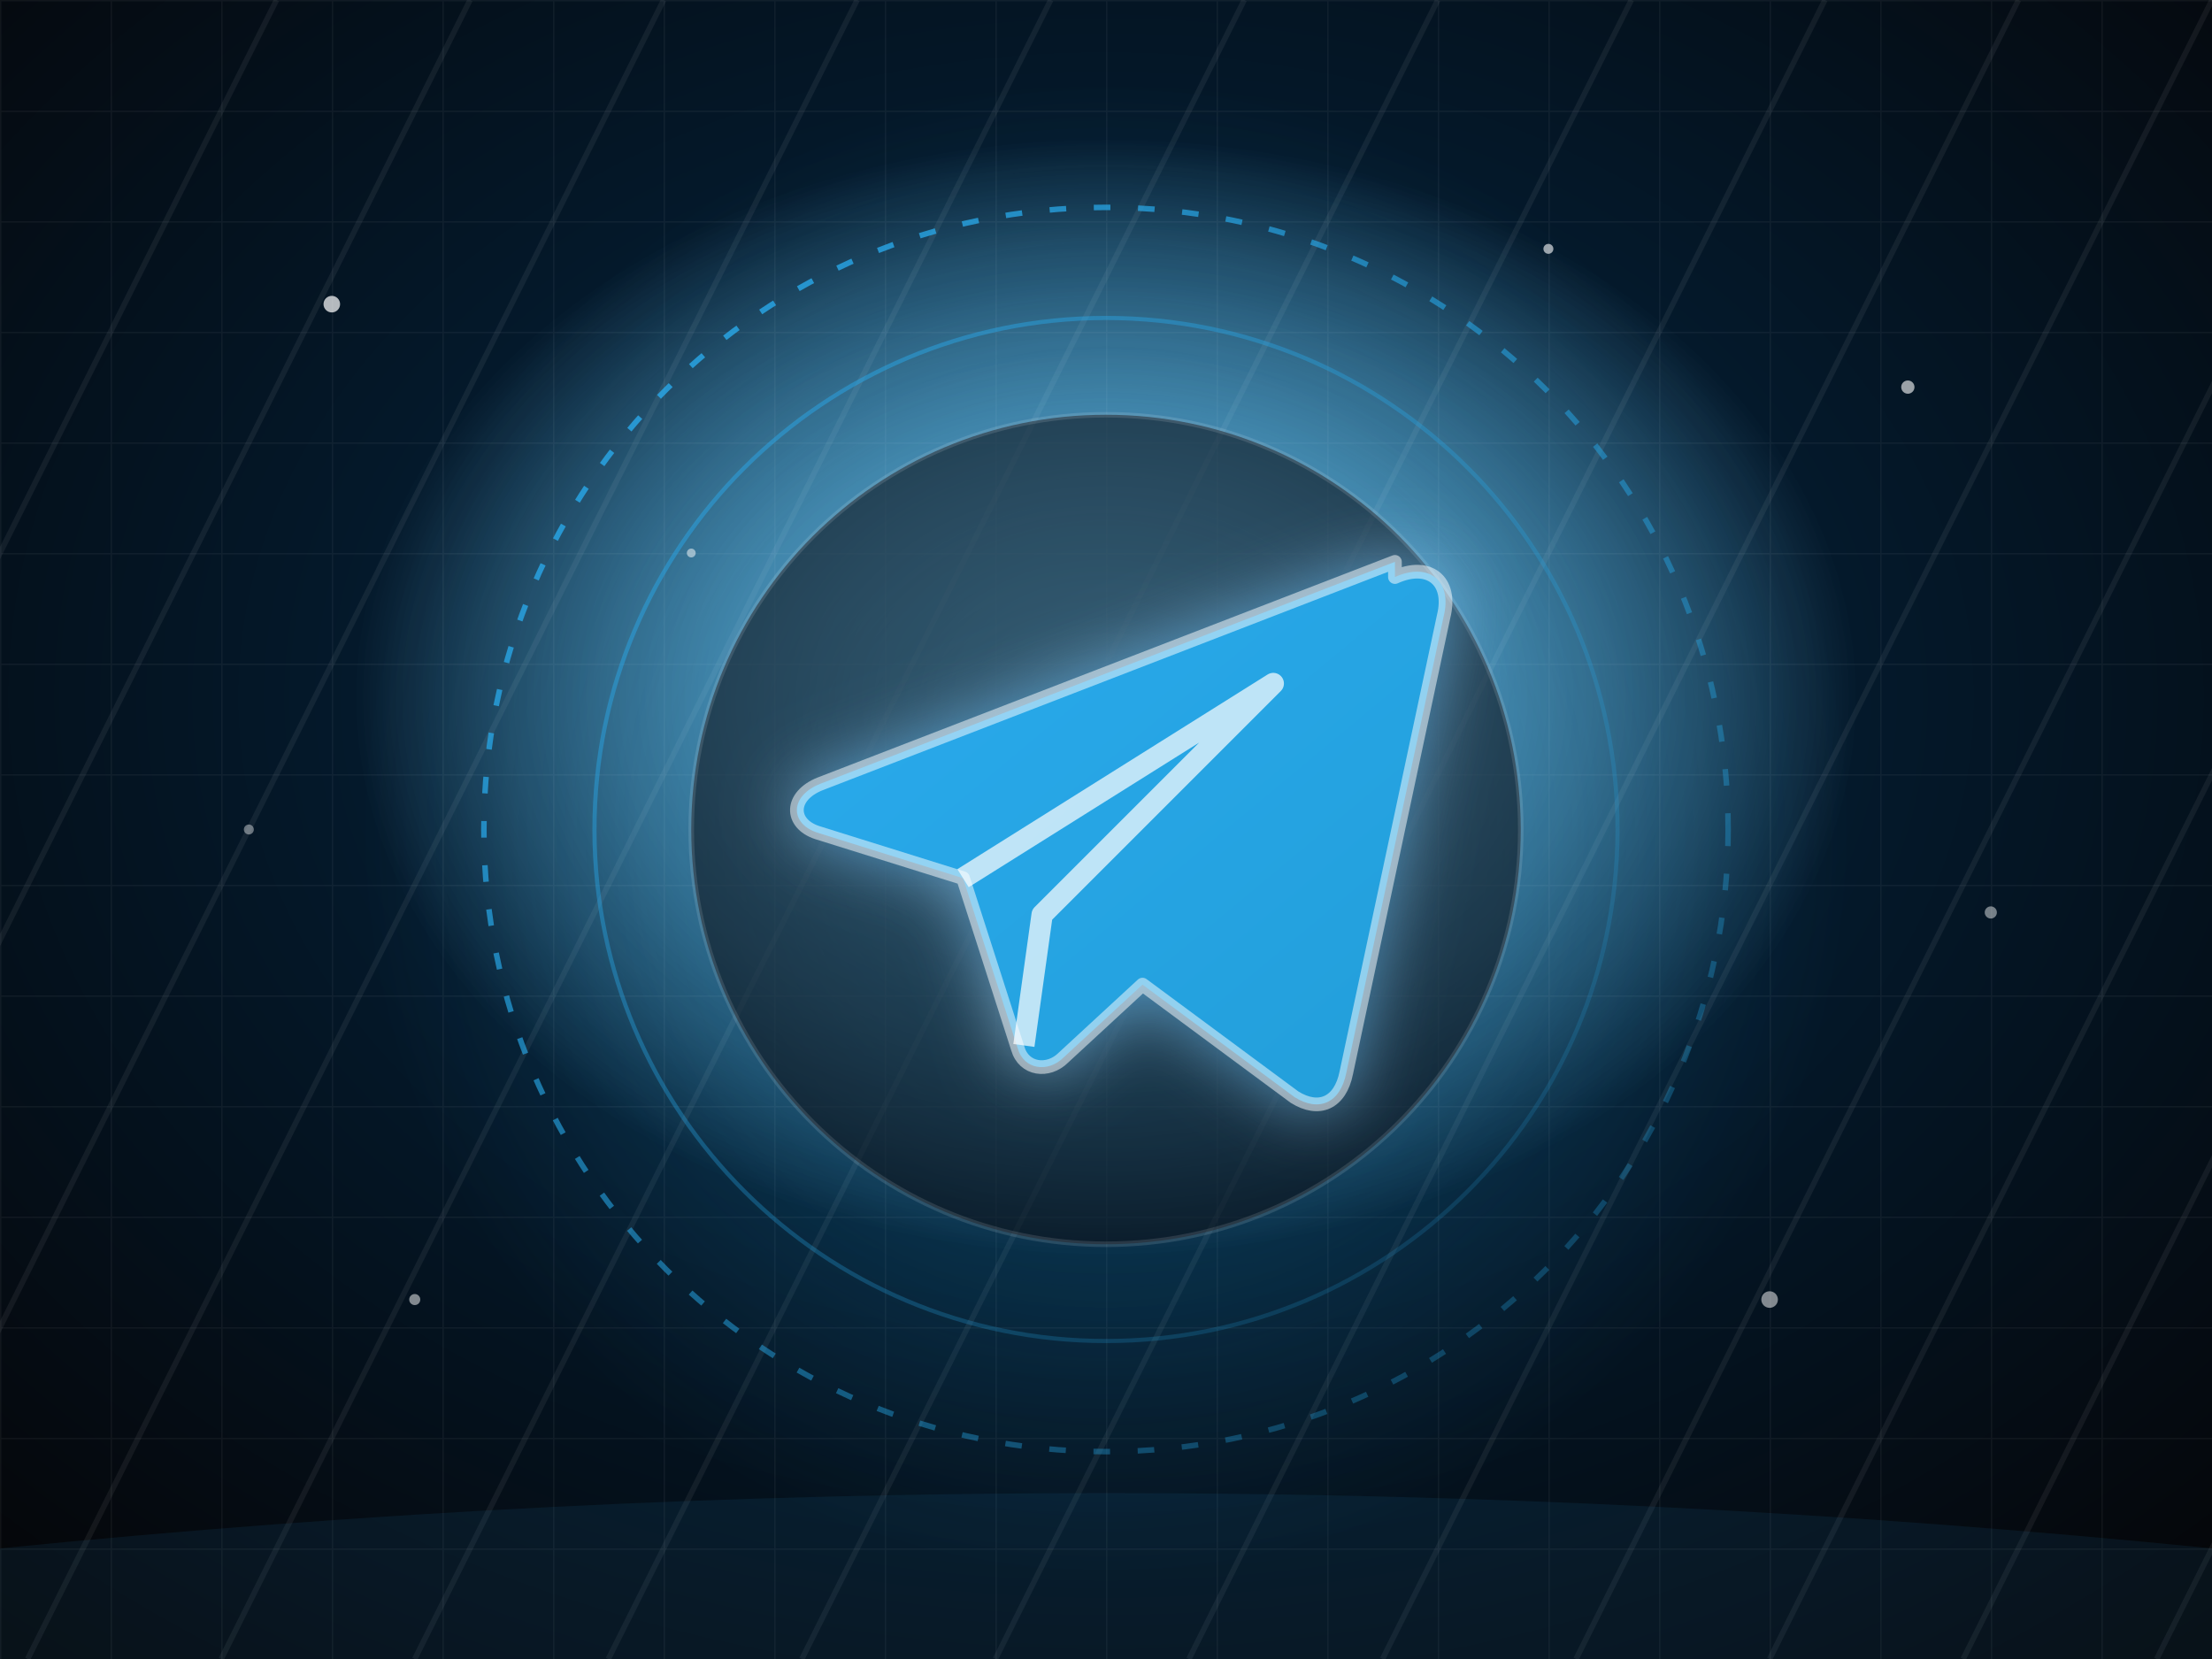
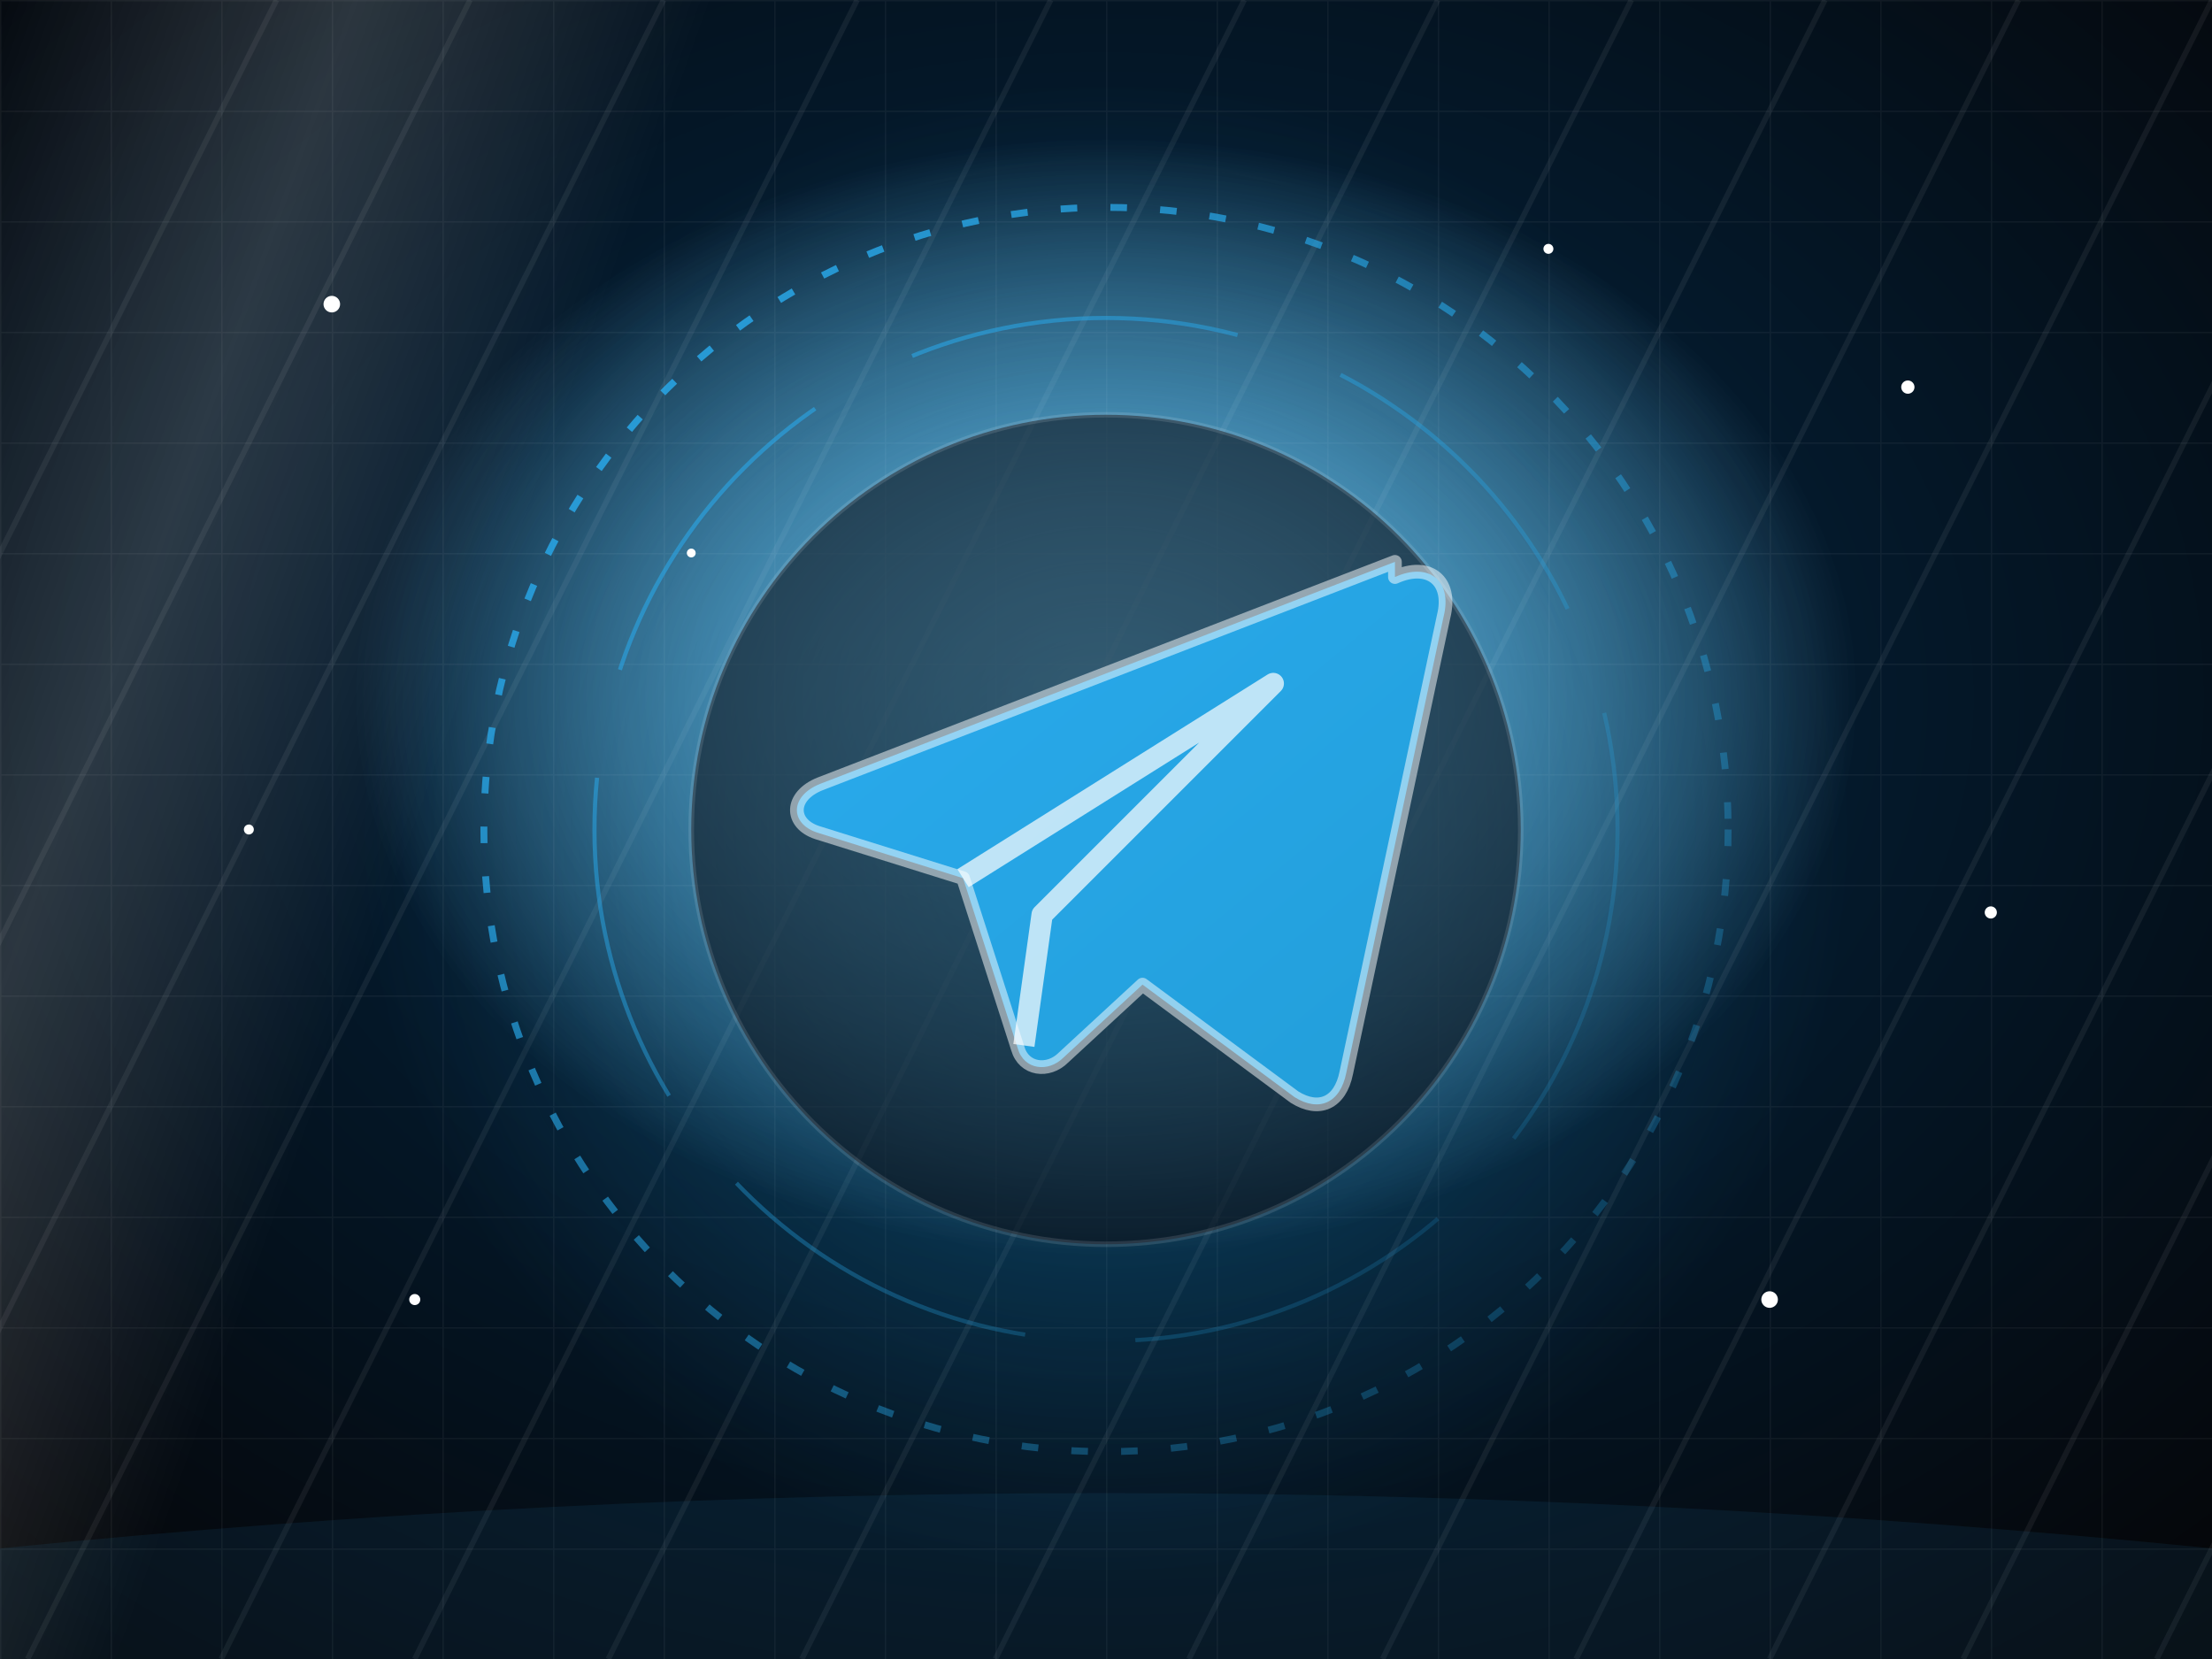
<svg xmlns="http://www.w3.org/2000/svg" viewBox="0 0 800 600" width="800" height="600">
+   <style>
+   .spin{transform-box:fill-box;transform-origin:center;animation:spin 14s linear infinite}
+   .spin-r{transform-box:fill-box;transform-origin:center;animation:spin 22s linear infinite reverse}
+   .spin-slow{transform-box:fill-box;transform-origin:center;animation:spin 8s linear infinite}
+   .pulse{transform-box:fill-box;transform-origin:center;animation:pulse 3s ease-in-out infinite}
+   .float{animation:float 3.4s ease-in-out infinite}
+   .tw{animation:tw 2.2s ease-in-out infinite}.d2{animation-delay:1.1s}.d3{animation-delay:.6s}.d4{animation-delay:1.6s}
+   .blink{animation:blink 1.1s steps(2,start) infinite}
+   .sweep{animation:sweep 5s ease-in-out infinite}
+   .scan{animation:scan 4s linear infinite}
+   .glitch1{animation:g1 2.6s steps(1) infinite}.glitch2{animation:g2 2.6s steps(1) infinite}
+   .rise{animation:rise 6s linear infinite}
+   .flow{stroke-dasharray:14 22;animation:flow 1.6s linear infinite}
+   .bar{transform-box:fill-box;transform-origin:left center;animation:bar 2.8s ease-in-out infinite}
+   @keyframes spin{to{transform:rotate(360deg)}}
+   @keyframes pulse{50%{transform:scale(1.12);opacity:.55}}
+   @keyframes float{50%{transform:translateY(-14px)}}
+   @keyframes tw{0%,100%{opacity:.25}50%{opacity:1}}
+   @keyframes blink{to{visibility:hidden}}
+   @keyframes sweep{0%{transform:translateX(-900px)}55%,100%{transform:translateX(1500px)}}
+   @keyframes scan{from{transform:translateY(-120px)}to{transform:translateY(900px)}}
+   @keyframes g1{0%,86%,100%{transform:none;opacity:0}88%{transform:translate(-8px,2px);opacity:.85}92%{transform:translate(6px,-3px);opacity:.85}}
+   @keyframes g2{0%,86%,100%{transform:none;opacity:0}89%{transform:translate(7px,1px);opacity:.8}93%{transform:translate(-5px,-2px);opacity:.8}}
+   @keyframes rise{from{transform:translateY(0);opacity:0}15%{opacity:.9}to{transform:translateY(-420px);opacity:0}}
+   @keyframes flow{to{stroke-dashoffset:-72}}
+   @keyframes bar{0%{transform:scaleX(.05)}60%,100%{transform:scaleX(1)}}
+   @media (prefers-reduced-motion:reduce){*{animation:none!important}}
+ </style>
  <defs>
    <radialGradient id="bg" cx="50%" cy="42%" r="75%">
      <stop offset="0" stop-color="#2aabee" stop-opacity=".55" />
      <stop offset=".45" stop-color="#04192b" />
      <stop offset="1" stop-color="#050507" />
    </radialGradient>
    <radialGradient id="glow" cx="50%" cy="50%" r="50%">
-       <stop offset="0" stop-color="#229ed9" stop-opacity=".7" />
+       <stop offset="0" stop-color="#229ed9" stop-opacity=".75" />
      <stop offset="1" stop-color="#229ed9" stop-opacity="0" />
    </radialGradient>
    <linearGradient id="ig" x1="0" y1="0" x2="1" y2="1">
      <stop offset="0" stop-color="#2aabee" />
      <stop offset="1" stop-color="#229ed9" />
    </linearGradient>
    <linearGradient id="ring" x1="0" y1="0" x2="1" y2="1">
-       <stop offset="0" stop-color="#2aabee" stop-opacity=".9" />
-       <stop offset="1" stop-color="#229ed9" stop-opacity=".2" />
+       <stop offset="0" stop-color="#2aabee" stop-opacity=".95" />
+       <stop offset="1" stop-color="#229ed9" stop-opacity=".15" />
+     </linearGradient>
+     <linearGradient id="shine" x1="0" y1="0" x2="1" y2="0">
+       <stop offset="0" stop-color="#fff" stop-opacity="0" />
+       <stop offset=".5" stop-color="#fff" stop-opacity=".16" />
+       <stop offset="1" stop-color="#fff" stop-opacity="0" />
+     </linearGradient>
+     <linearGradient id="scanl" x1="0" y1="0" x2="0" y2="1">
+       <stop offset="0" stop-color="#229ed9" stop-opacity="0" />
+       <stop offset=".85" stop-color="#229ed9" stop-opacity=".18" />
+       <stop offset="1" stop-color="#fff" stop-opacity=".35" />
    </linearGradient>
    <pattern id="grid" width="40" height="40" patternUnits="userSpaceOnUse">
      <path d="M40 0H0V40" fill="none" stroke="#fff" stroke-opacity=".05" stroke-width="1" />
    </pattern>
-     <filter id="soft" x="-50%" y="-50%" width="200%" height="200%">
-       <feGaussianBlur stdDeviation="1.1" />
-     </filter>
  </defs>
  <rect width="800" height="600" fill="url(#bg)" />
  <rect width="800" height="600" fill="url(#grid)" />
  <g stroke="#fff" stroke-opacity=".06" stroke-width="2">
    <path d="M-200 600 L100 0" />
    <path d="M-130 600 L170 0" />
    <path d="M-60 600 L240 0" />
    <path d="M10 600 L310 0" />
    <path d="M80 600 L380 0" />
    <path d="M150 600 L450 0" />
    <path d="M220 600 L520 0" />
    <path d="M290 600 L590 0" />
    <path d="M360 600 L660 0" />
    <path d="M430 600 L730 0" />
    <path d="M500 600 L800 0" />
    <path d="M570 600 L870 0" />
    <path d="M640 600 L940 0" />
    <path d="M710 600 L1010 0" />
    <path d="M780 600 L1080 0" />
    <path d="M850 600 L1150 0" />
  </g>
-   <circle cx="400" cy="300" r="270" fill="url(#glow)" opacity=".55" />
-   <circle cx="400" cy="300" r="225" fill="none" stroke="url(#ring)" stroke-width="2" stroke-dasharray="6 10" />
-   <circle cx="400" cy="300" r="185" fill="none" stroke="url(#ring)" stroke-width="1.5" opacity=".6" />
+   <circle class="pulse" cx="400" cy="300" r="270" fill="url(#glow)" opacity=".55" />
+   <circle class="spin" cx="400" cy="300" r="225" fill="none" stroke="url(#ring)" stroke-width="2.5" stroke-dasharray="6 12" />
+   <circle class="spin-r" cx="400" cy="300" r="185" fill="none" stroke="url(#ring)" stroke-width="1.5" stroke-dasharray="120 40" opacity=".7" />
  <circle cx="400" cy="300" r="150" fill="#0b0b12" fill-opacity=".55" stroke="#fff" stroke-opacity=".12" stroke-width="2" />
-   <g transform="translate(400 300) scale(11) translate(-12 -12)" filter="url(#soft)" opacity=".75">
-     <path d="M21.5 3.2L2.6 10.5c-1 .4-1 1.3-.1 1.6l4.8 1.5 1.8 5.6c.2.7 1 .8 1.5.3l2.6-2.4 5 3.7c.8.5 1.5.2 1.7-.8l3.2-15c.3-1.2-.5-1.8-1.6-1.3z" fill="url(#ig)" stroke="#fff" stroke-opacity=".5" stroke-width=".45" stroke-linejoin="round" />
-     <path d="M7.3 13.6l10.2-6.4-7.6 7.6-.6 4.3" fill="none" stroke="#fff" stroke-opacity=".7" stroke-width=".7" stroke-linejoin="round" />
+   <g class="float">
+     <g transform="translate(400 300) scale(11) translate(-12 -12)">
+       <path d="M21.5 3.2L2.6 10.5c-1 .4-1 1.3-.1 1.6l4.8 1.5 1.8 5.6c.2.7 1 .8 1.5.3l2.6-2.4 5 3.7c.8.5 1.5.2 1.7-.8l3.2-15c.3-1.2-.5-1.8-1.6-1.3z" fill="url(#ig)" stroke="#fff" stroke-opacity=".5" stroke-width=".45" stroke-linejoin="round" />
+       <path d="M7.3 13.6l10.2-6.4-7.6 7.6-.6 4.3" fill="none" stroke="#fff" stroke-opacity=".7" stroke-width=".7" stroke-linejoin="round" />
+     </g>
  </g>
-   <g transform="translate(400 300) scale(11) translate(-12 -12)">
-     <path d="M21.5 3.2L2.6 10.5c-1 .4-1 1.3-.1 1.6l4.8 1.5 1.8 5.6c.2.7 1 .8 1.5.3l2.6-2.4 5 3.7c.8.5 1.5.2 1.7-.8l3.2-15c.3-1.2-.5-1.8-1.6-1.3z" fill="url(#ig)" stroke="#fff" stroke-opacity=".5" stroke-width=".45" stroke-linejoin="round" />
-     <path d="M7.3 13.6l10.2-6.4-7.6 7.6-.6 4.3" fill="none" stroke="#fff" stroke-opacity=".7" stroke-width=".7" stroke-linejoin="round" />
+   <circle class="tw " cx="120" cy="110" r="3" fill="#fff" />
+   <circle class="tw d2" cx="690" cy="140" r="2.4" fill="#fff" />
+   <circle class="tw d3" cx="640" cy="470" r="3" fill="#fff" />
+   <circle class="tw d4" cx="150" cy="470" r="2" fill="#fff" />
+   <circle class="tw " cx="560" cy="90" r="1.8" fill="#fff" />
+   <circle class="tw d2" cx="250" cy="200" r="1.6" fill="#fff" />
+   <circle class="tw d3" cx="720" cy="330" r="2.2" fill="#fff" />
+   <circle class="tw d4" cx="90" cy="300" r="1.8" fill="#fff" />
+   <g transform="skewX(-20)">
+     <rect class="sweep" x="0" y="-100" width="260" height="800" fill="url(#shine)" />
  </g>
-   <circle cx="120" cy="110" r="3" fill="#fff" opacity="0.7" />
-   <circle cx="690" cy="140" r="2.4" fill="#fff" opacity="0.6" />
-   <circle cx="640" cy="470" r="3" fill="#fff" opacity="0.5" />
-   <circle cx="150" cy="470" r="2" fill="#fff" opacity="0.5" />
-   <circle cx="560" cy="90" r="1.8" fill="#fff" opacity="0.6" />
-   <circle cx="250" cy="200" r="1.6" fill="#fff" opacity="0.5" />
-   <circle cx="720" cy="330" r="2.2" fill="#fff" opacity="0.45" />
-   <circle cx="90" cy="300" r="1.8" fill="#fff" opacity="0.4" />
  <path d="M0 560 Q400 520 800 560 V600 H0Z" fill="#2aabee" opacity=".08" />
</svg>
